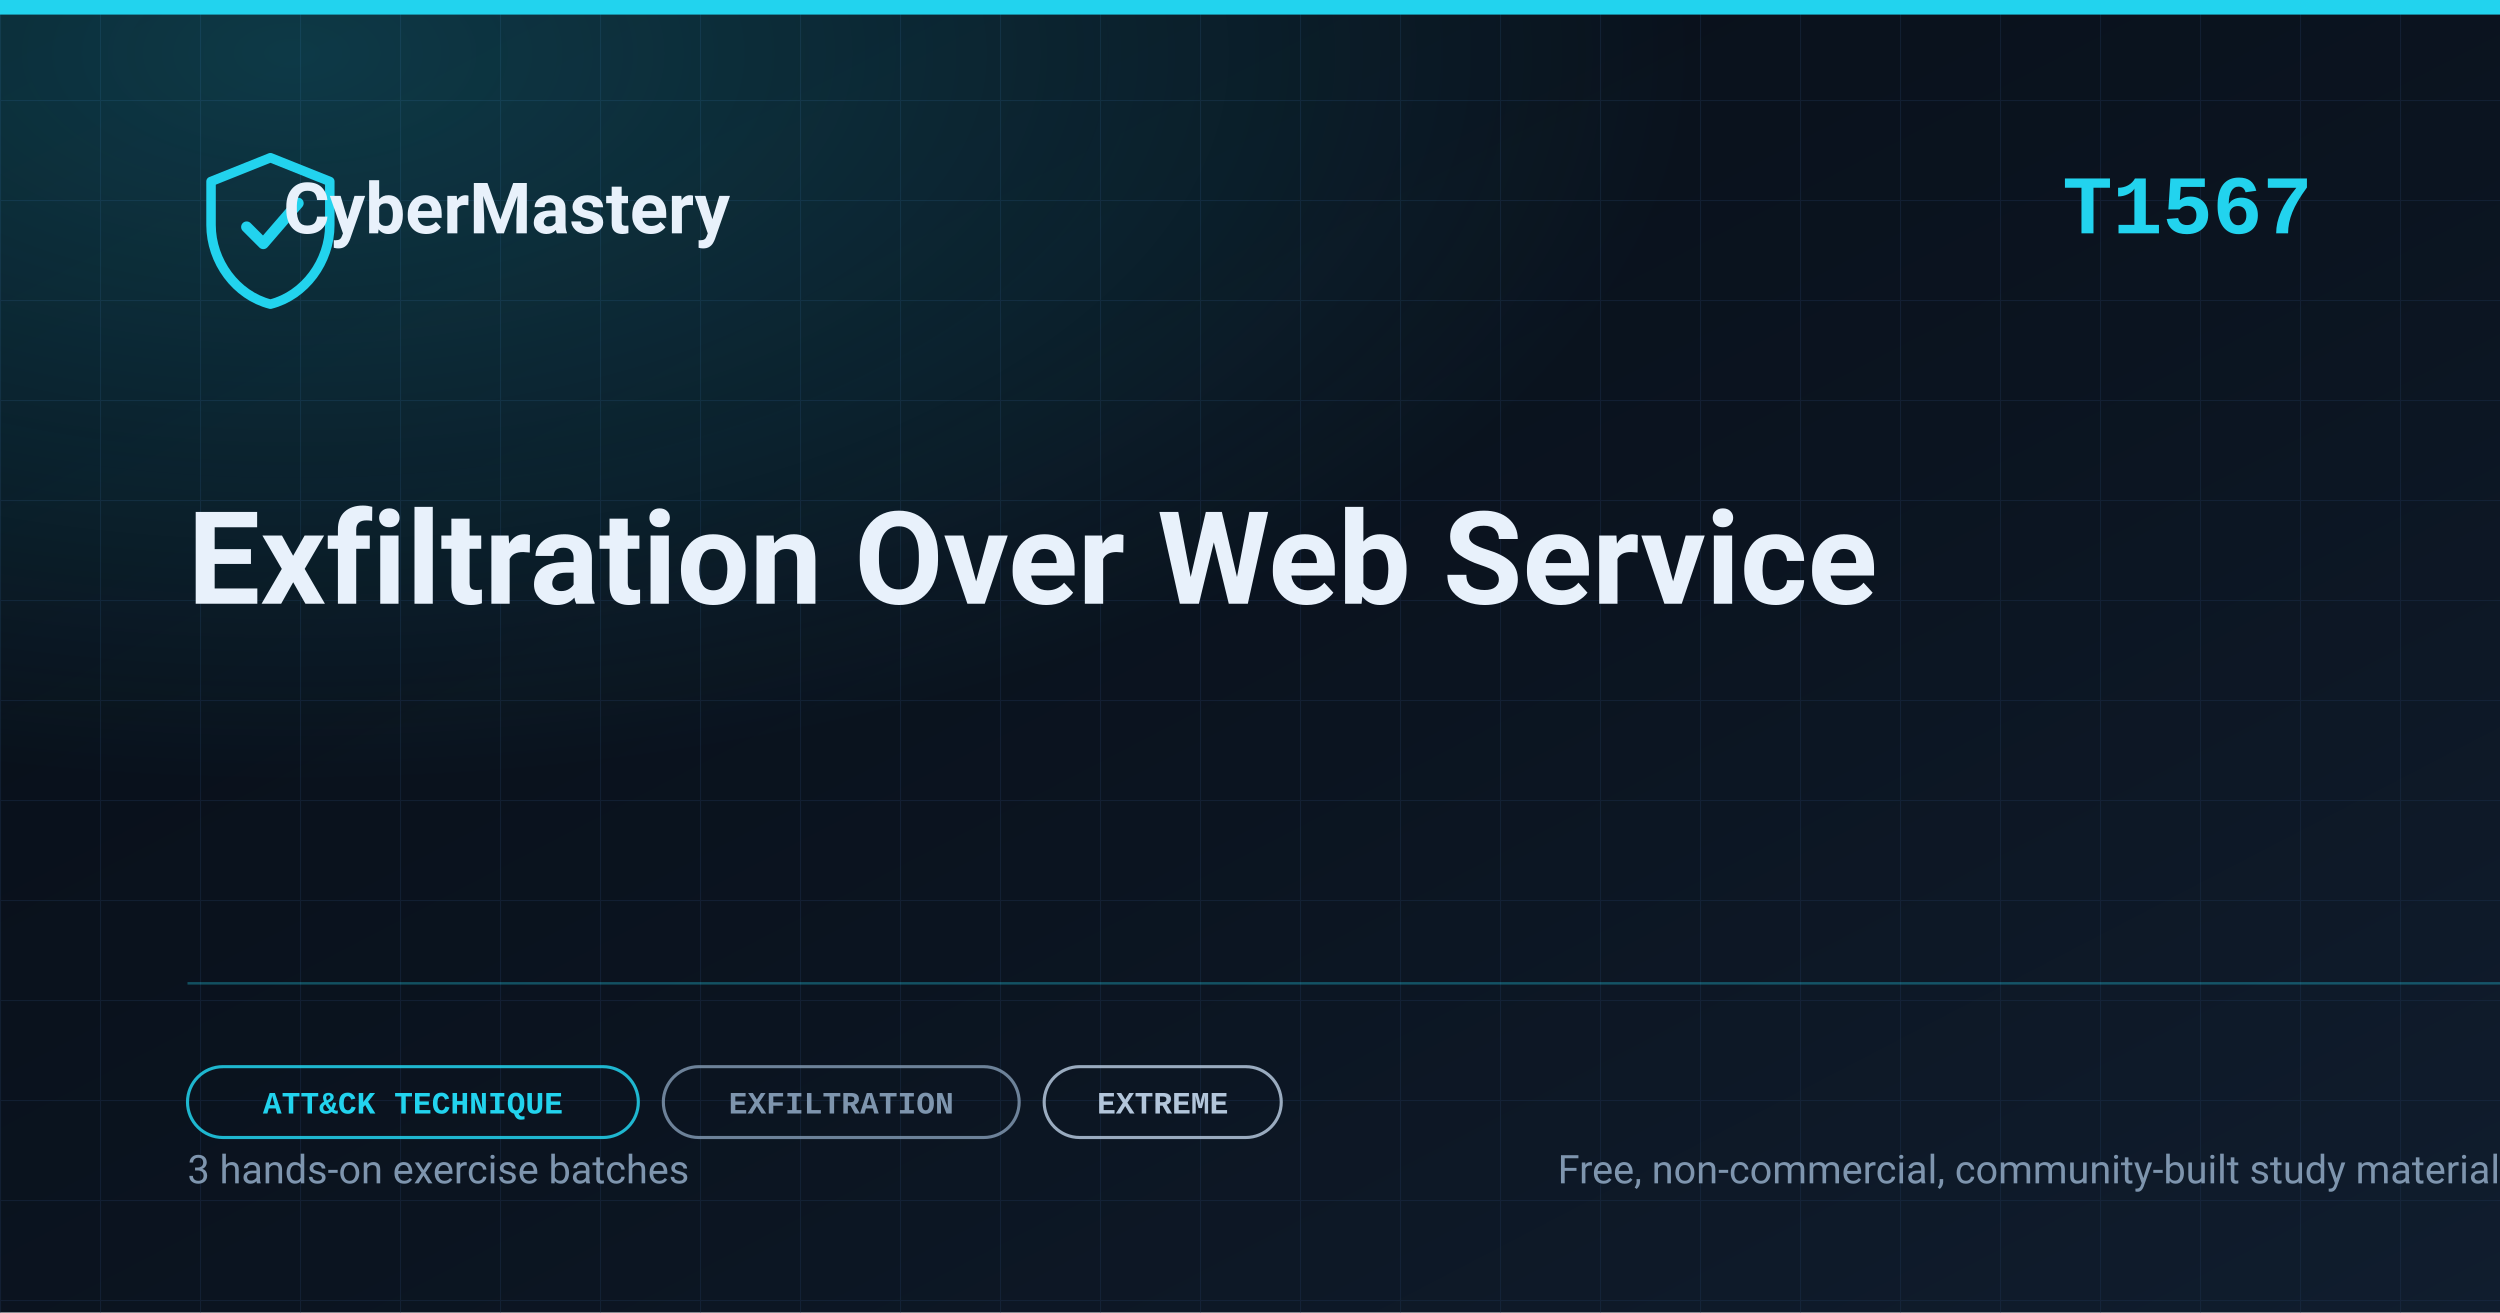
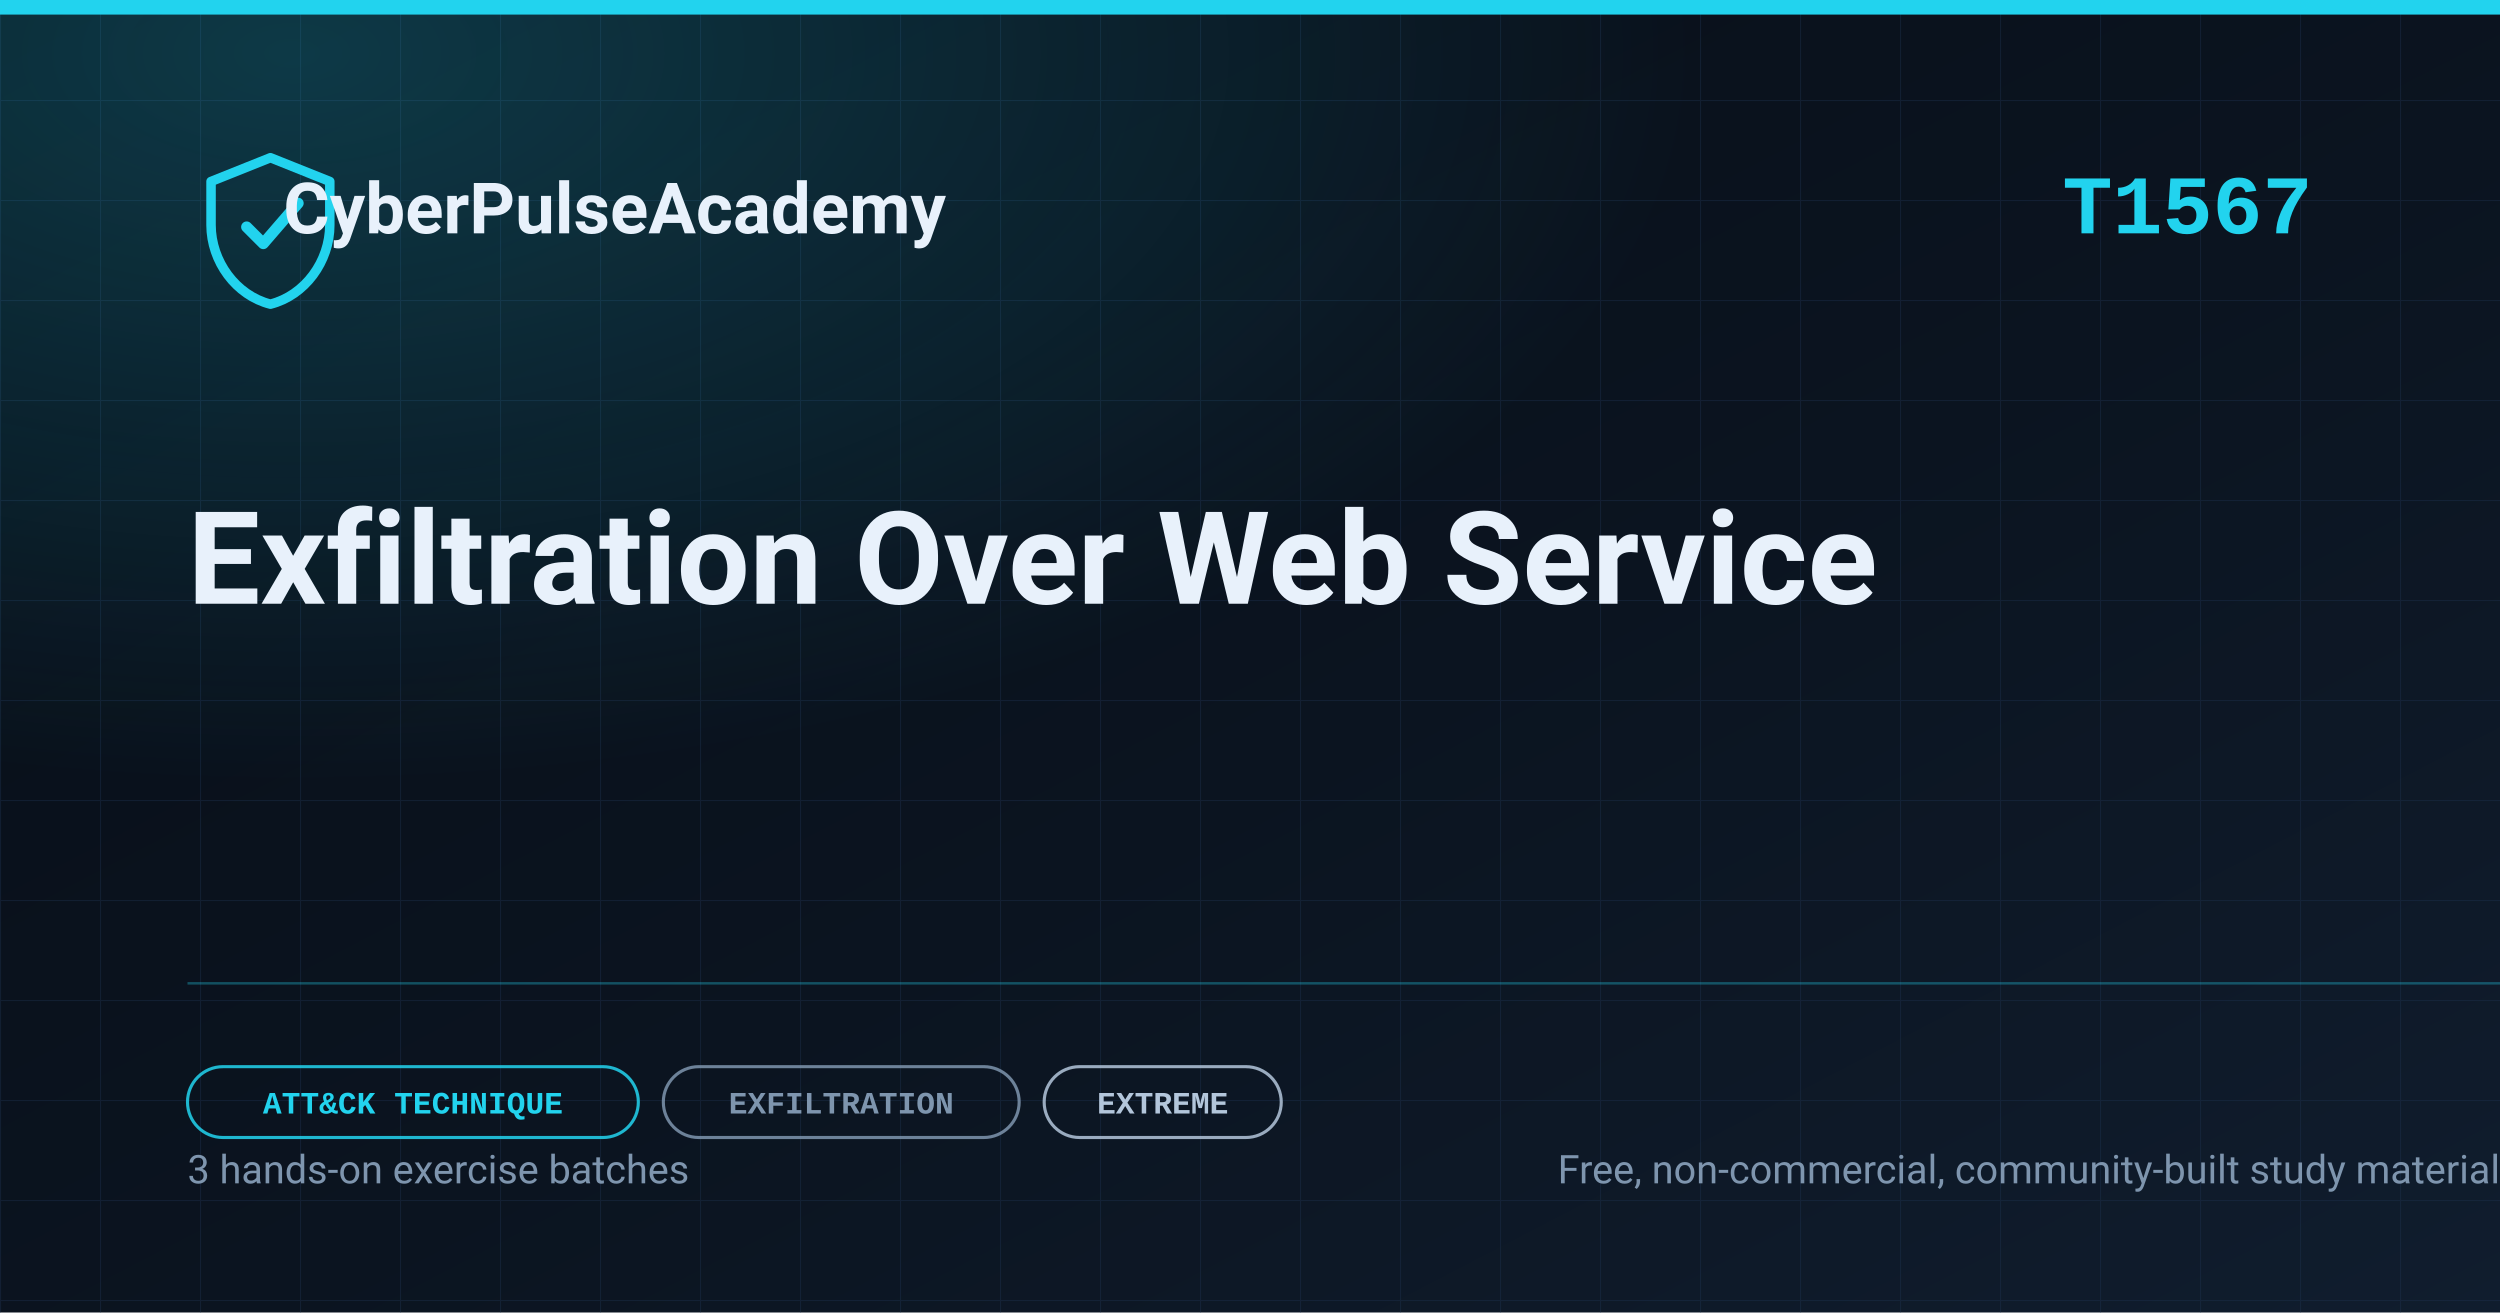
- <svg xmlns="http://www.w3.org/2000/svg" width="1200" height="630" viewBox="0 0 1200 630" role="img" aria-label="CyberMastery study topic">
+ <svg xmlns="http://www.w3.org/2000/svg" width="1200" height="630" viewBox="0 0 1200 630" role="img" aria-label="CyberPulseAcademy study topic">
  <defs>
    <linearGradient id="cmOGBg" x1="0" y1="0" x2="1" y2="1">
      <stop offset="0%" stop-color="#070d16" />
      <stop offset="55%" stop-color="#0b1420" />
      <stop offset="100%" stop-color="#101d2e" />
    </linearGradient>
    <radialGradient id="cmOGGlow" cx="0.12" cy="0.04" r="0.9">
      <stop offset="0%" stop-color="#22d3ee" stop-opacity="0.22" />
      <stop offset="62%" stop-color="#22d3ee" stop-opacity="0" />
    </radialGradient>
    <pattern id="cmOGGrid" width="48" height="48" patternUnits="userSpaceOnUse">
      <path d="M48 0H0v48" fill="none" stroke="#1e3350" stroke-width="1" opacity="0.4" />
    </pattern>
  </defs>
  <rect width="1200" height="630" fill="url(#cmOGBg)" />
  <rect width="1200" height="630" fill="url(#cmOGGrid)" />
  <rect width="1200" height="630" fill="url(#cmOGGlow)" />
  <rect x="0" y="0" width="1200" height="7" fill="#22d3ee" />
  <g transform="translate(88,70) scale(1.9)">
    <path d="M22 3 7 9v11c0 9.2 6.3 17.8 15 20 8.7-2.2 15-10.8 15-20V9l-15-6z" fill="none" stroke="#22d3ee" stroke-width="2.4" stroke-linejoin="round" />
    <path d="M16 20.5l4.2 4.2L29 14.5" fill="none" stroke="#22d3ee" stroke-width="2.8" stroke-linecap="round" stroke-linejoin="round" />
  </g>
-   <text x="136" y="112" font-family="system-ui,-apple-system,'Segoe UI',Roboto,Arial,sans-serif" font-size="34" font-weight="700" fill="#e8f1fb">CyberMastery</text>
+   <text x="136" y="112" font-family="system-ui,-apple-system,'Segoe UI',Roboto,Arial,sans-serif" font-size="34" font-weight="700" fill="#e8f1fb">CyberPulseAcademy</text>
  <text x="1110.0" y="112.0" text-anchor="end" font-family="ui-monospace,SFMono-Regular,Menlo,Consolas,'Liberation Mono',monospace" font-size="40.0" font-weight="700" fill="#22d3ee">T1567</text>
  <text x="90.0" y="289.8" font-family="system-ui,-apple-system,'Segoe UI',Roboto,'Helvetica Neue',Arial,sans-serif" font-size="62.0" font-weight="700" fill="#e8f1fb">Exfiltration Over Web Service</text>
  <line x1="90.0" y1="472.0" x2="1200" y2="472.0" stroke="#22d3ee" stroke-width="1.2" opacity="0.32" />
  <rect x="90.0" y="512.0" width="216.4" height="34.0" rx="17.0" fill="none" stroke="#22d3ee" stroke-width="1.5" opacity="0.85" />
  <text x="198.2" y="534.5" text-anchor="middle" font-family="ui-monospace,SFMono-Regular,Menlo,Consolas,'Liberation Mono',monospace" font-size="15.0" font-weight="700" fill="#22d3ee">ATT&amp;CK TECHNIQUE</text>
  <rect x="318.4" y="512.0" width="170.8" height="34.0" rx="17.0" fill="none" stroke="#7e95ae" stroke-width="1.5" opacity="0.85" />
  <text x="403.8" y="534.5" text-anchor="middle" font-family="ui-monospace,SFMono-Regular,Menlo,Consolas,'Liberation Mono',monospace" font-size="15.0" font-weight="700" fill="#7e95ae">EXFILTRATION</text>
  <rect x="501.2" y="512.0" width="113.8" height="34.0" rx="17.0" fill="none" stroke="#b3c6db" stroke-width="1.5" opacity="0.85" />
  <text x="558.1" y="534.5" text-anchor="middle" font-family="ui-monospace,SFMono-Regular,Menlo,Consolas,'Liberation Mono',monospace" font-size="15.0" font-weight="700" fill="#b3c6db">EXTREME</text>
  <text x="90.0" y="568.0" font-family="system-ui,-apple-system,'Segoe UI',Roboto,Arial,sans-serif" font-size="19" fill="#7e95ae">3 hands-on exercise batches</text>
  <text x="1200" y="568.0" text-anchor="end" font-family="system-ui,-apple-system,'Segoe UI',Roboto,Arial,sans-serif" font-size="19" fill="#7e95ae">Free, non-commercial, community-built study material</text>
</svg>
